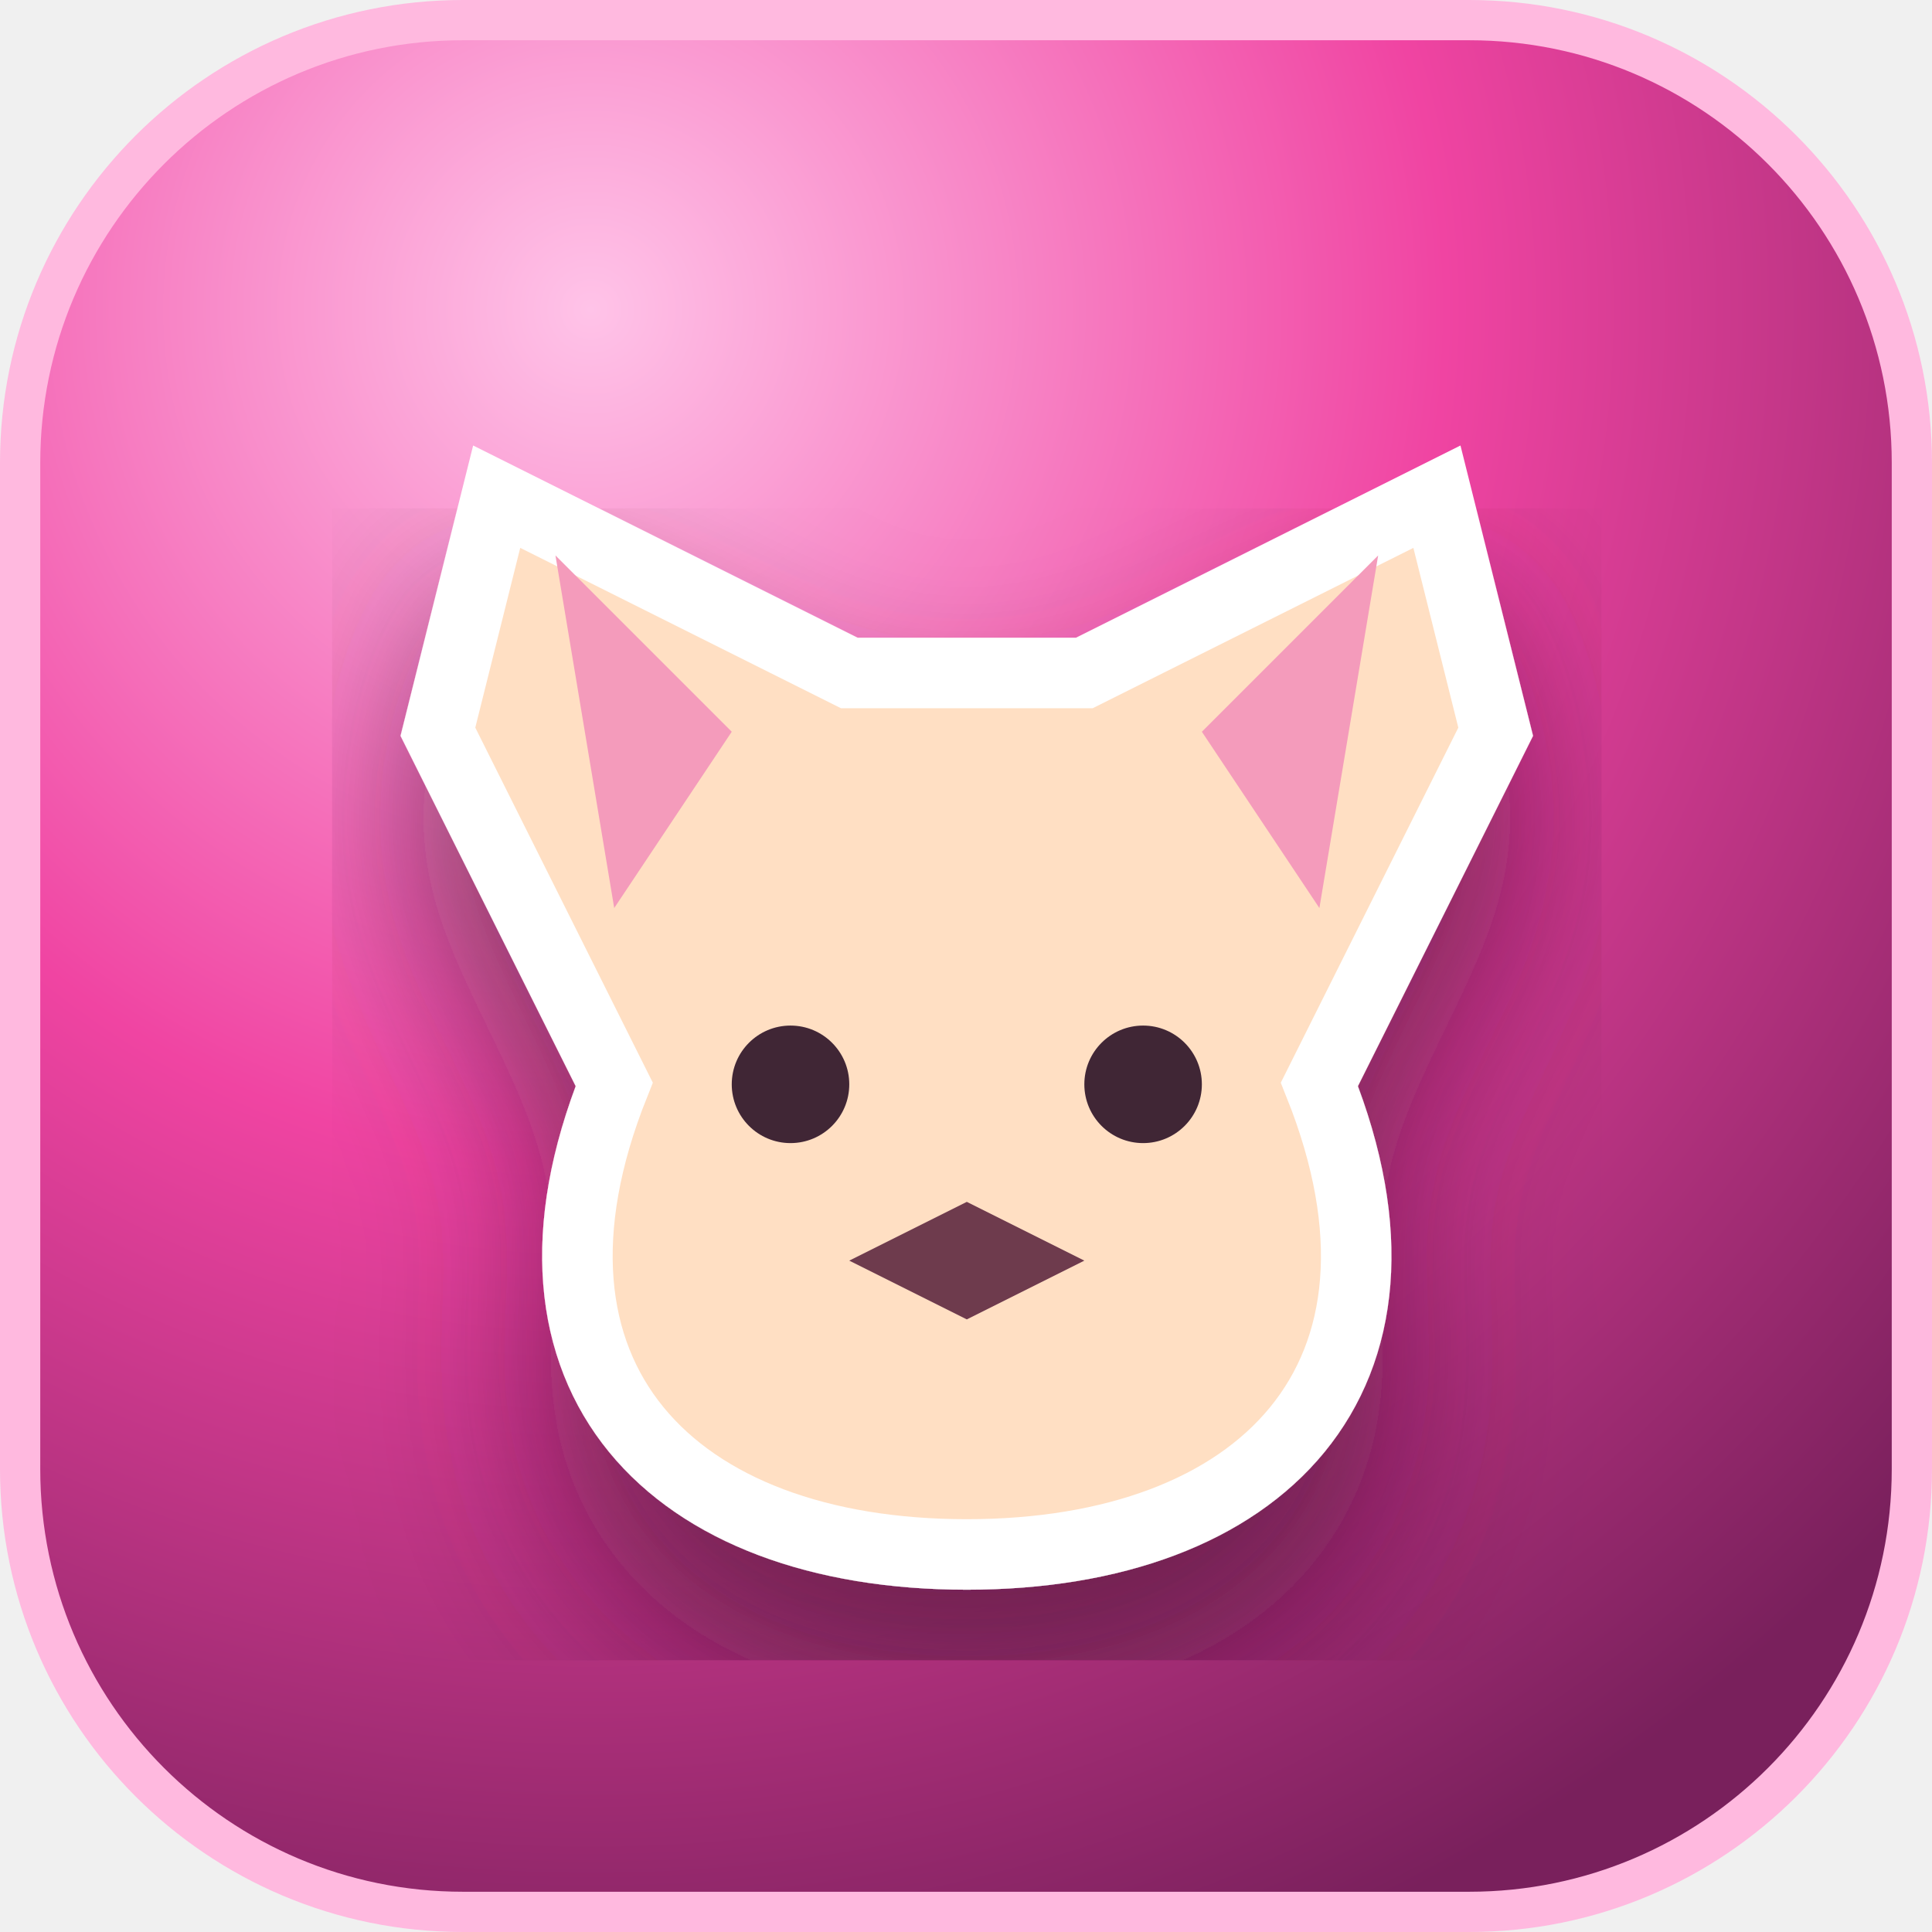
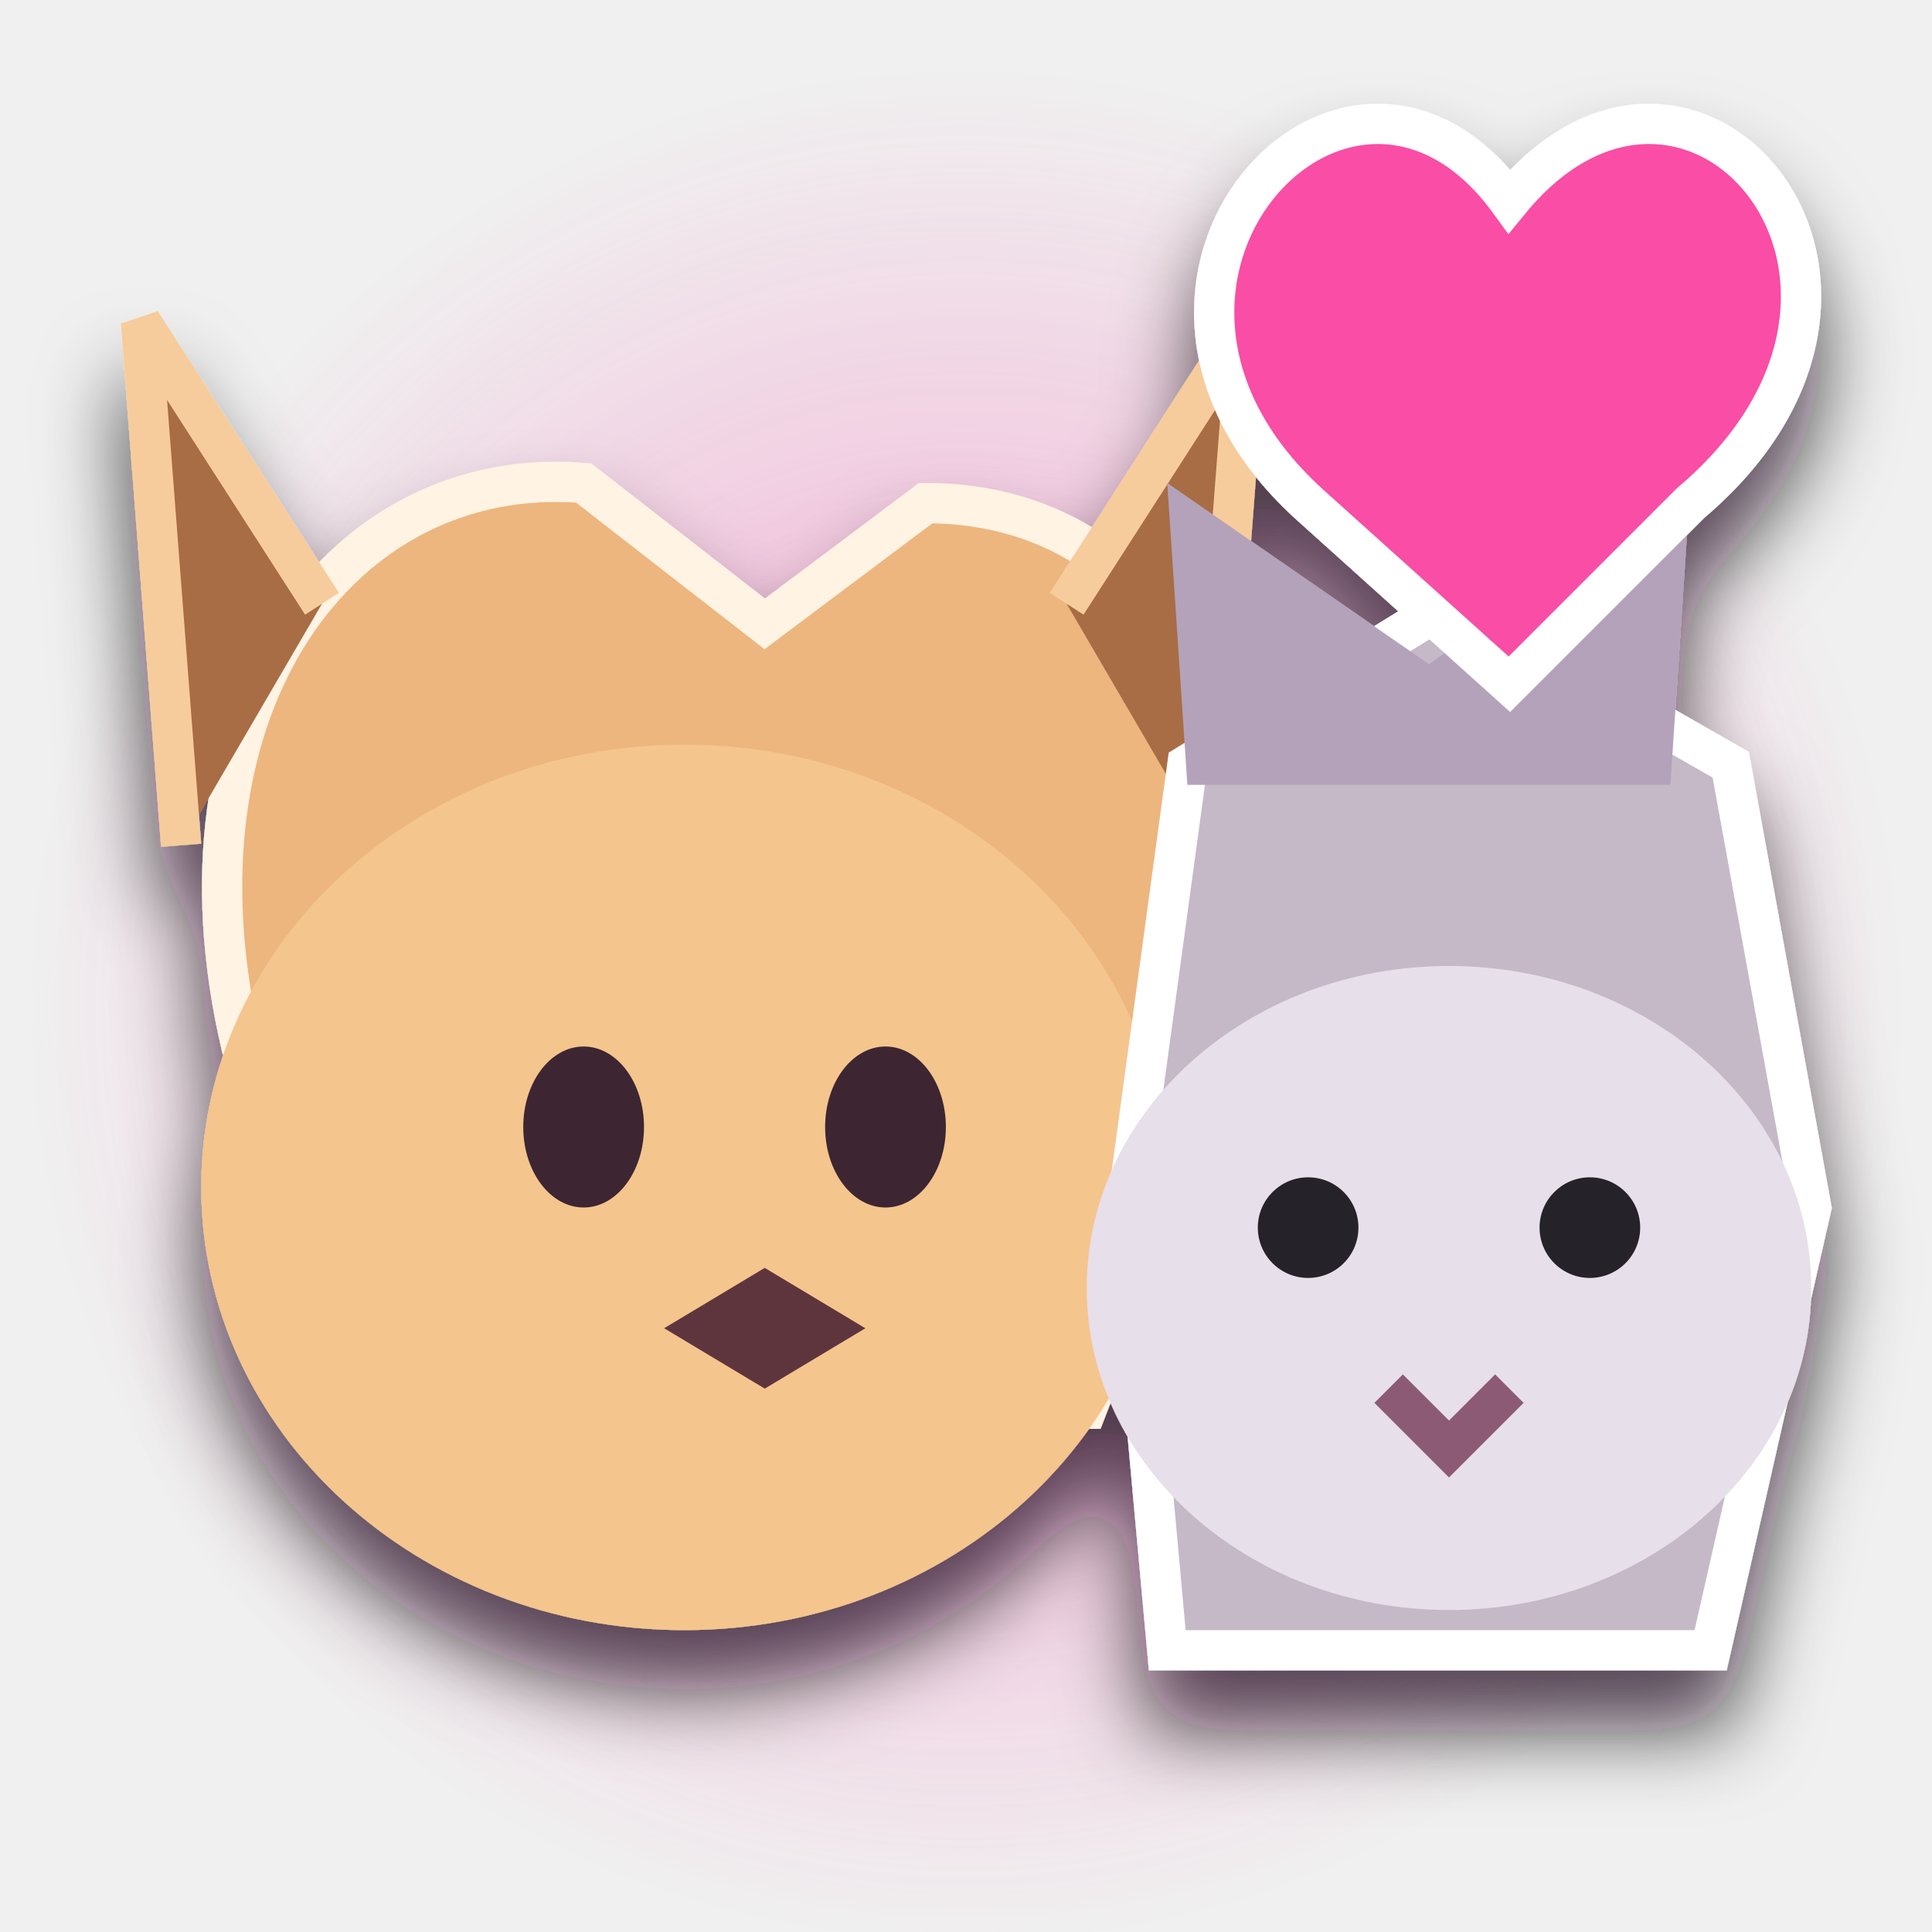
- <svg xmlns="http://www.w3.org/2000/svg" viewBox="0 0 96 96" role="img">
+ <svg xmlns="http://www.w3.org/2000/svg" viewBox="0 0 96 96">
  <defs>
-     <radialGradient id="bg" cx="30%" cy="15%" r="95%">
-       <stop stop-color="#ffc3e8" />
-       <stop offset=".48" stop-color="#f044a2" />
-       <stop offset="1" stop-color="#79205c" />
+     <linearGradient id="pink" x1="0" y1="0" x2=".9" y2="1">
+       <stop stop-color="#fff0fa" />
+       <stop offset=".35" stop-color="#ff83ca" />
+       <stop offset=".7" stop-color="#ed2f9a" />
+       <stop offset="1" stop-color="#8c195e" />
+     </linearGradient>
+     <linearGradient id="metal" x1="0" y1="0" x2=".8" y2="1">
+       <stop stop-color="#fff" />
+       <stop offset=".45" stop-color="#ffd5ef" />
+       <stop offset="1" stop-color="#b652a0" />
+     </linearGradient>
+     <radialGradient id="glow">
+       <stop stop-color="#ff59bd" stop-opacity=".48" />
+       <stop offset="1" stop-color="#f542a1" stop-opacity="0" />
    </radialGradient>
-     <filter id="shadow">
-       <feDropShadow dx="0" dy="2" stdDeviation="1.5" flood-color="#451031" flood-opacity=".6" />
+     <filter id="shadow" x="-50%" y="-50%" width="200%" height="200%">
+       <feDropShadow dx="0" dy="3" stdDeviation="2" flood-color="#08020d" flood-opacity=".7" />
    </filter>
  </defs>
-   <rect x="1" y="1" width="94" height="94" rx="22" fill="url(#bg)" stroke="#ffb9df" stroke-width="2" />
-   <g transform="translate(13 13) scale(2.92)" filter="url(#shadow)">
-     <path d="M6 14 3 8 4 4l6 3h4l6-3 1 4-3 6c2 5-1 8-6 8s-8-3-6-8z" fill="#ffdfc3" stroke="#fff" stroke-width="1.2" />
-     <path d="M5 5 8 8 6 11m13-6-3 3 2 3" fill="#f49bbb" />
-     <circle cx="9" cy="14" r="1" fill="#412536" />
-     <circle cx="15" cy="14" r="1" fill="#412536" />
-     <path d="m10 17 2 1 2-1-2-1z" fill="#6e3a4e" />
+   <circle cx="48" cy="50" r="47" fill="url(#glow)" />
+   <g filter="url(#shadow)">
+     <path d="M12 52c-4-17 5-29 17-28l9 7 8-6c12 0 18 12 15 27l-7 18H20z" fill="#edb67e" stroke="#fff3e4" stroke-width="2" />
+     <path d="m16 30-9-14 2 26m44-12 9-14-2 26" fill="#a86d44" stroke="#f7cc9c" stroke-width="2" />
+     <ellipse cx="34" cy="59" rx="24" ry="22" fill="#f5c58e" />
+     <ellipse cx="29" cy="56" rx="3" ry="4" fill="#3e2630" />
+     <ellipse cx="44" cy="56" rx="3" ry="4" fill="#3e2630" />
+     <path d="m33 66 5 3 5-3-5-3z" fill="#5e353c" />
+     <path d="M56 60 59 38 72 30 86 38l4 22-5 22H58z" fill="#c5b9c8" stroke="#fff" stroke-width="2" />
+     <path d="m59 39-1-15 13 9 13-9-1 15" fill="#b4a2ba" />
+     <ellipse cx="72" cy="64" rx="18" ry="16" fill="#e7dfe9" />
+     <circle cx="65" cy="61" r="2.5" fill="#28202b" />
+     <circle cx="79" cy="61" r="2.5" fill="#28202b" />
+     <path d="m69 69 3 3 3-3" stroke="#8c5a75" fill="none" stroke-width="2" />
+     <path d="M75 10c9-11 22 4 9 15L75 34 65 25C53 14 67-1 75 10z" fill="#f94da6" stroke="#fff" stroke-width="2" />
  </g>
</svg>
